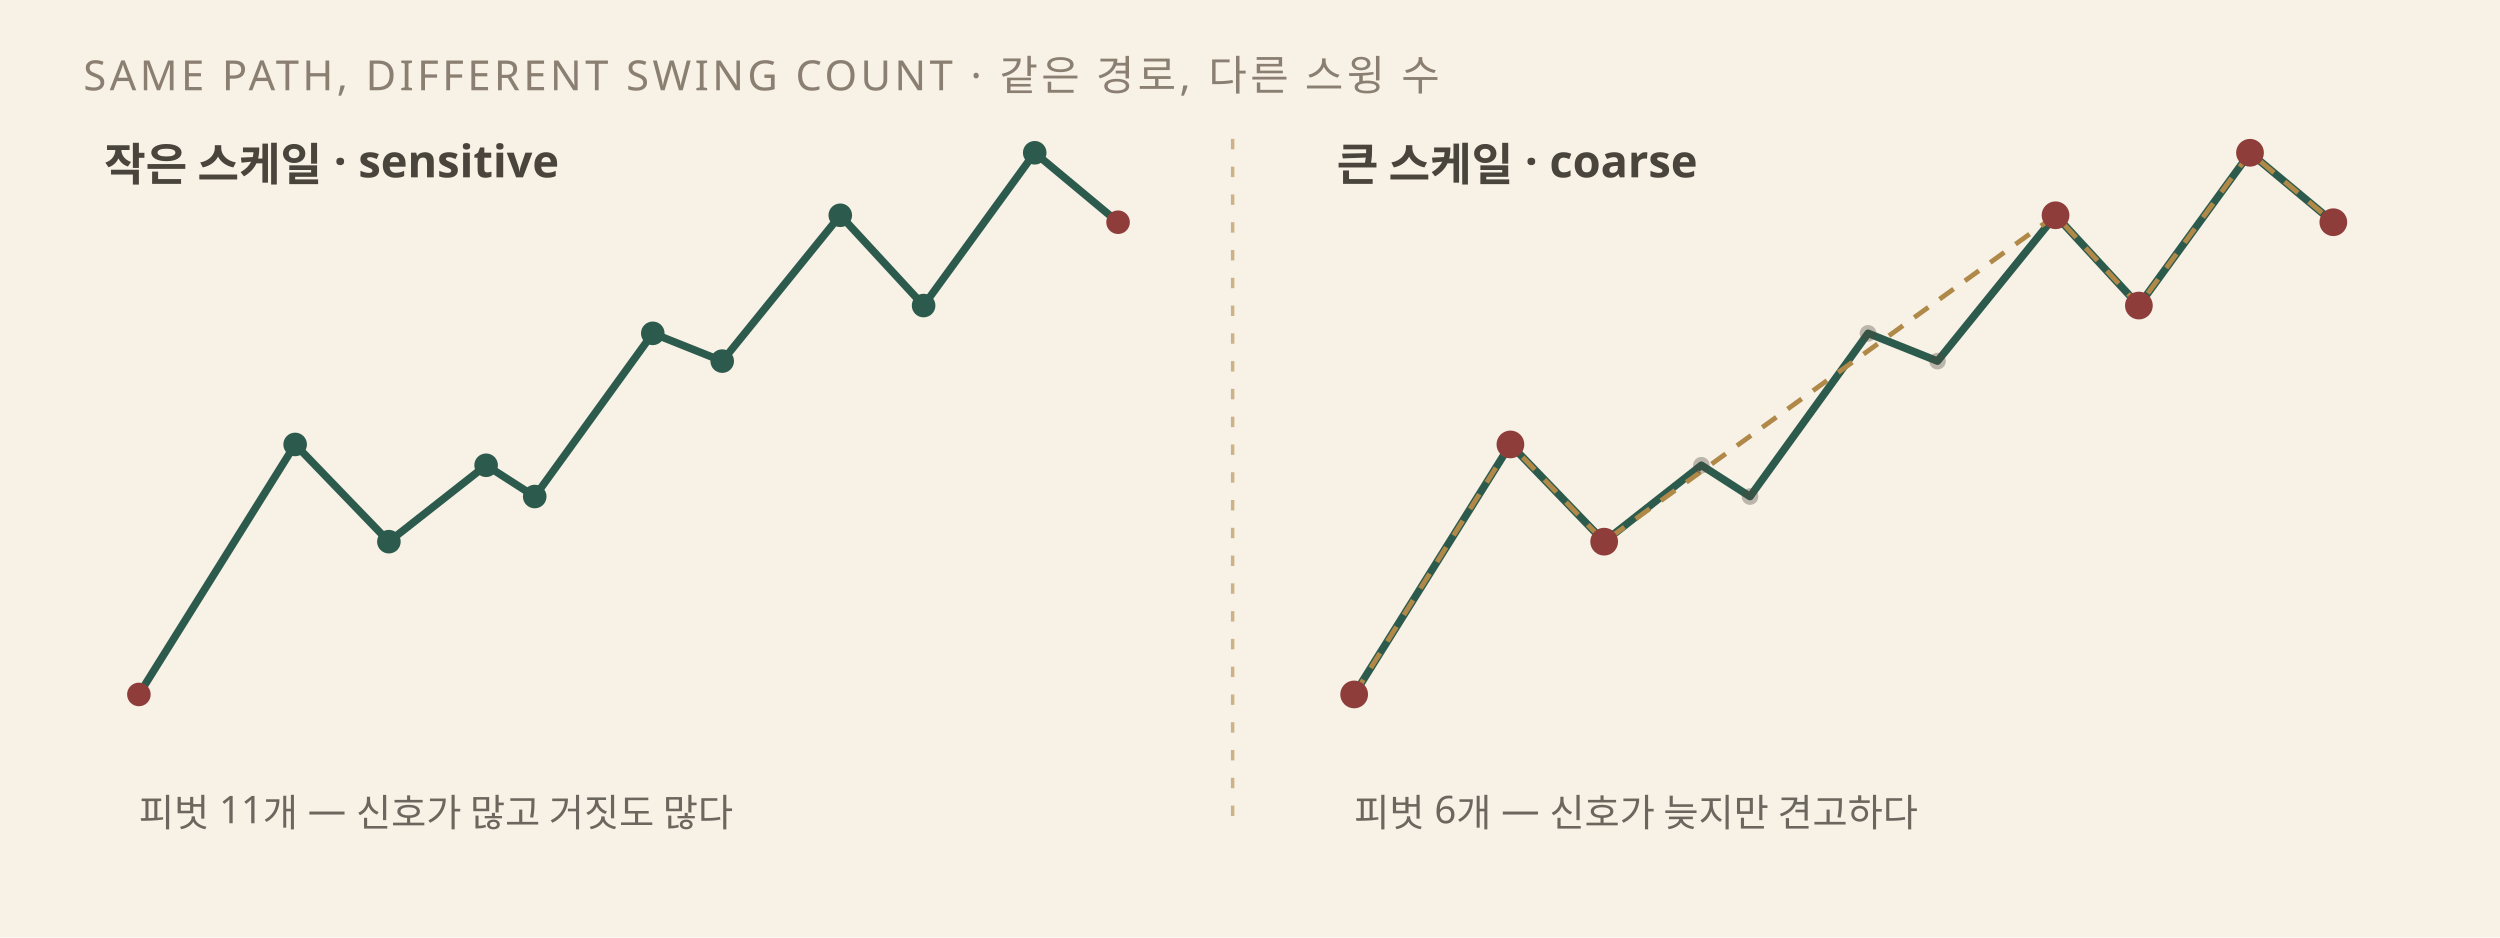
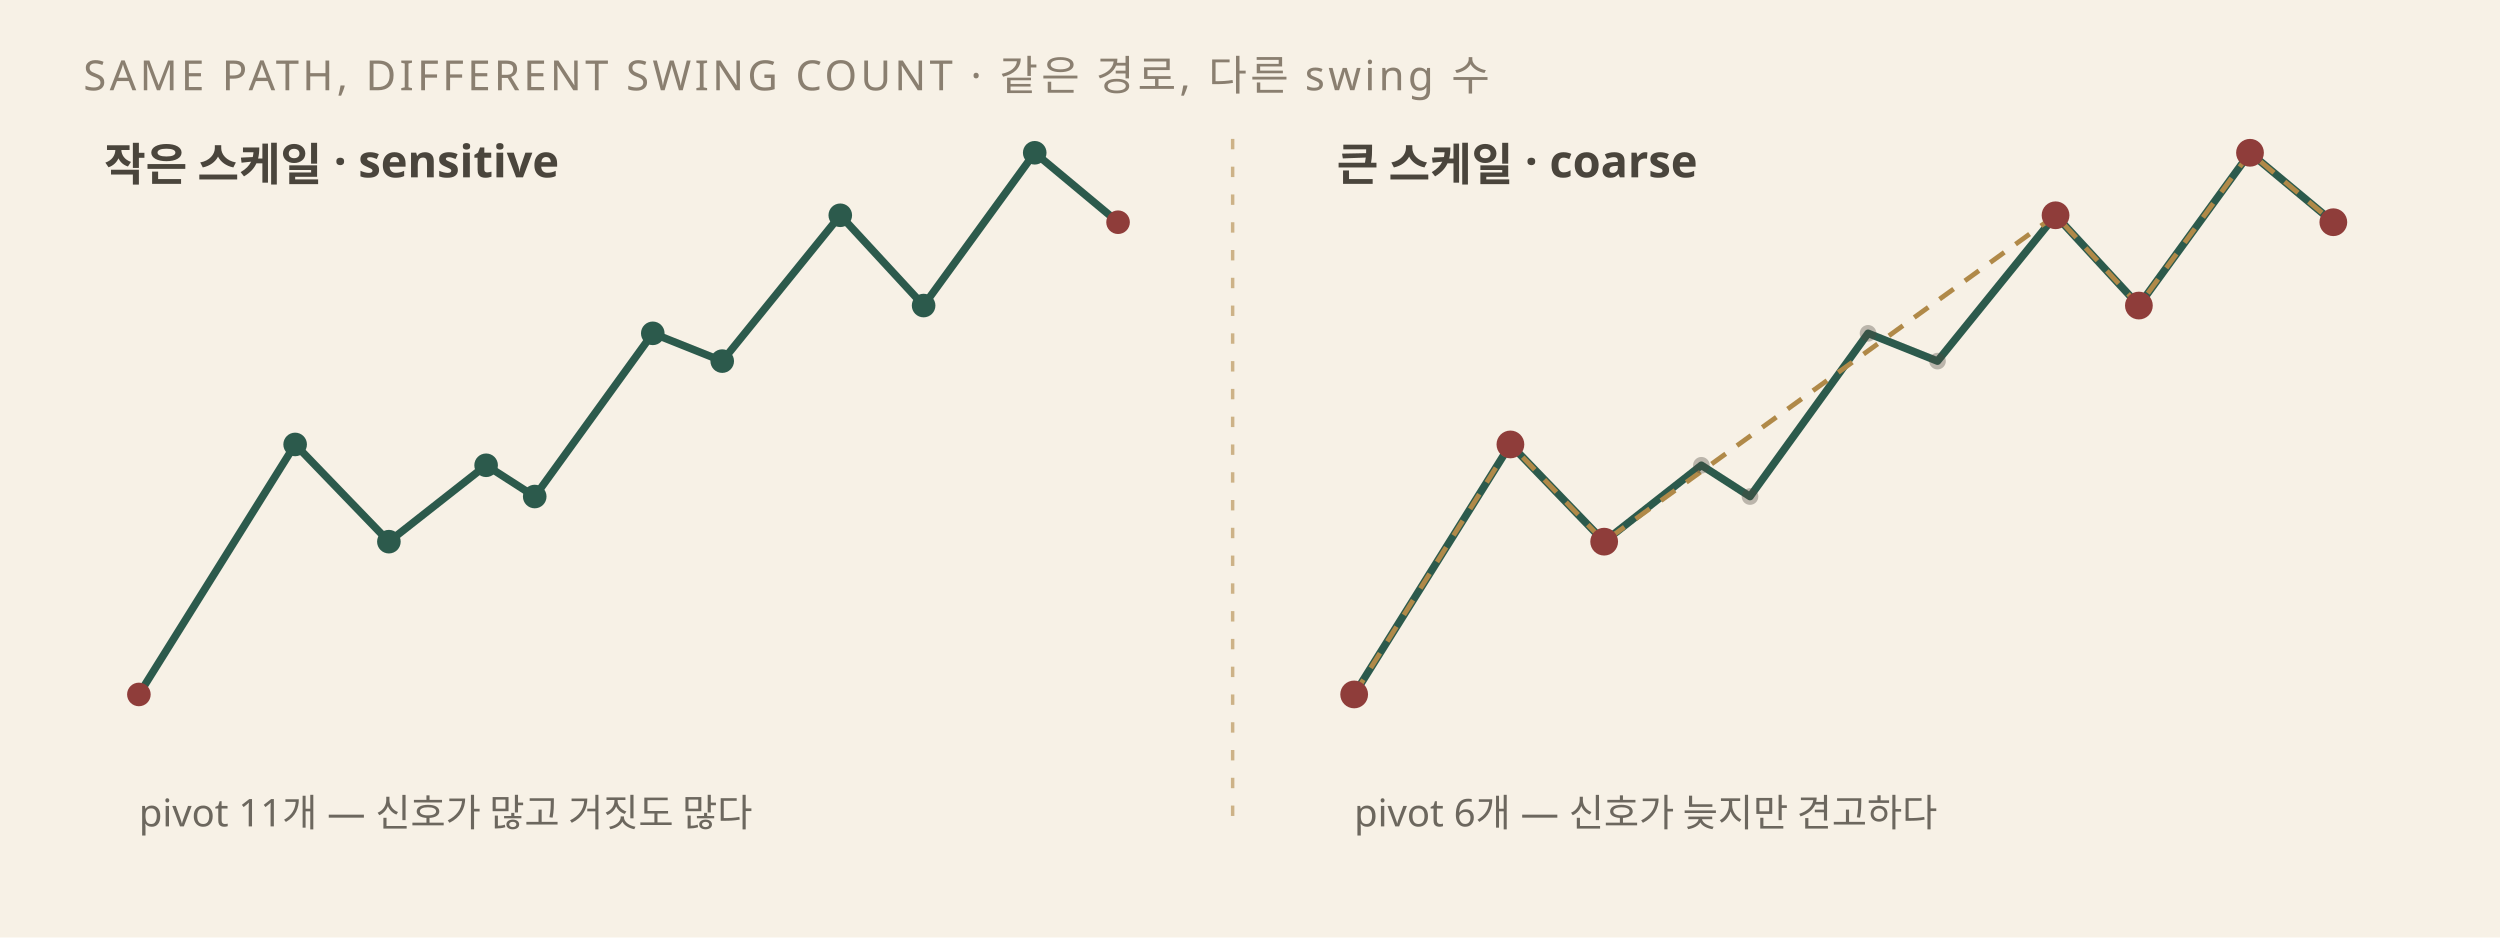
<svg xmlns="http://www.w3.org/2000/svg" viewBox="0 0 720 270" font-family="IBM Plex Sans KR, sans-serif">
  <rect width="720" height="270" fill="#f7f1e6" />
-   <text x="24" y="26" font-size="12" fill="#8a7f70" letter-spacing="1">SAME PATH, DIFFERENT SWING COUNT · 같은 경로, 다른 스윙 수</text>
+   <text x="24" y="26" font-size="12" fill="#8a7f70" letter-spacing="1">SAME PATH, DIFFERENT SWING COUNT · 같은 경로, 다른 swing 수</text>
  <text x="30" y="52" fill="#4a453c" font-size="13" font-weight="600">작은 스케일 · sensitive</text>
  <path d="M40 200 L85 128 L112 156 L140 134 L154 143 L188 96 L208 104 L242 62 L266 88 L298 44 L322 64" fill="none" stroke="#2c5a4c" stroke-width="2.2" stroke-linejoin="round" stroke-linecap="round" />
  <g fill="#2c5a4c">
    <circle cx="85" cy="128" r="3.4" />
    <circle cx="112" cy="156" r="3.4" />
    <circle cx="140" cy="134" r="3.4" />
    <circle cx="154" cy="143" r="3.4" />
    <circle cx="188" cy="96" r="3.4" />
    <circle cx="208" cy="104" r="3.4" />
    <circle cx="242" cy="62" r="3.4" />
    <circle cx="266" cy="88" r="3.4" />
    <circle cx="298" cy="44" r="3.4" />
  </g>
  <circle cx="40" cy="200" r="3.4" fill="#8f3d3a" />
  <circle cx="322" cy="64" r="3.4" fill="#8f3d3a" />
-   <text x="40" y="238" fill="#4a453c" font-size="11" opacity="0.8">피벗 11개 — 신호가 많고 거짓도 많다</text>
+   <text x="40" y="238" fill="#4a453c" font-size="11" opacity="0.8">pivot 11개 — 신호가 많고 거짓도 많다</text>
  <line x1="355" y1="40" x2="355" y2="240" stroke="#b08948" stroke-width="1" stroke-dasharray="3 5" opacity="0.6" />
  <text x="385" y="52" fill="#4a453c" font-size="13" font-weight="600">큰 스케일 · coarse</text>
  <path d="M390 200 L435 128 L462 156 L490 134 L504 143 L538 96 L558 104 L592 62 L616 88 L648 44 L672 64" fill="none" stroke="#2c5a4c" stroke-width="2.2" stroke-linejoin="round" stroke-linecap="round" />
  <path d="M390 200 L435 128 L462 156 L592 62 L616 88 L648 44 L672 64" fill="none" stroke="#b08948" stroke-width="1.4" stroke-dasharray="5 4" />
  <g fill="#8f3d3a">
    <circle cx="435" cy="128" r="4" />
    <circle cx="462" cy="156" r="4" />
    <circle cx="592" cy="62" r="4" />
    <circle cx="616" cy="88" r="4" />
    <circle cx="648" cy="44" r="4" />
  </g>
  <circle cx="390" cy="200" r="4" fill="#8f3d3a" />
  <circle cx="672" cy="64" r="4" fill="#8f3d3a" />
  <g fill="#4a453c" opacity="0.35">
    <circle cx="490" cy="134" r="2.4" />
    <circle cx="504" cy="143" r="2.4" />
    <circle cx="538" cy="96" r="2.4" />
    <circle cx="558" cy="104" r="2.4" />
  </g>
-   <text x="390" y="238" fill="#4a453c" font-size="11" opacity="0.8">피벗 6개 — 신호가 늦지만 견고하다</text>
+   <text x="390" y="238" fill="#4a453c" font-size="11" opacity="0.8">pivot 6개 — 신호가 늦지만 견고하다</text>
</svg>
